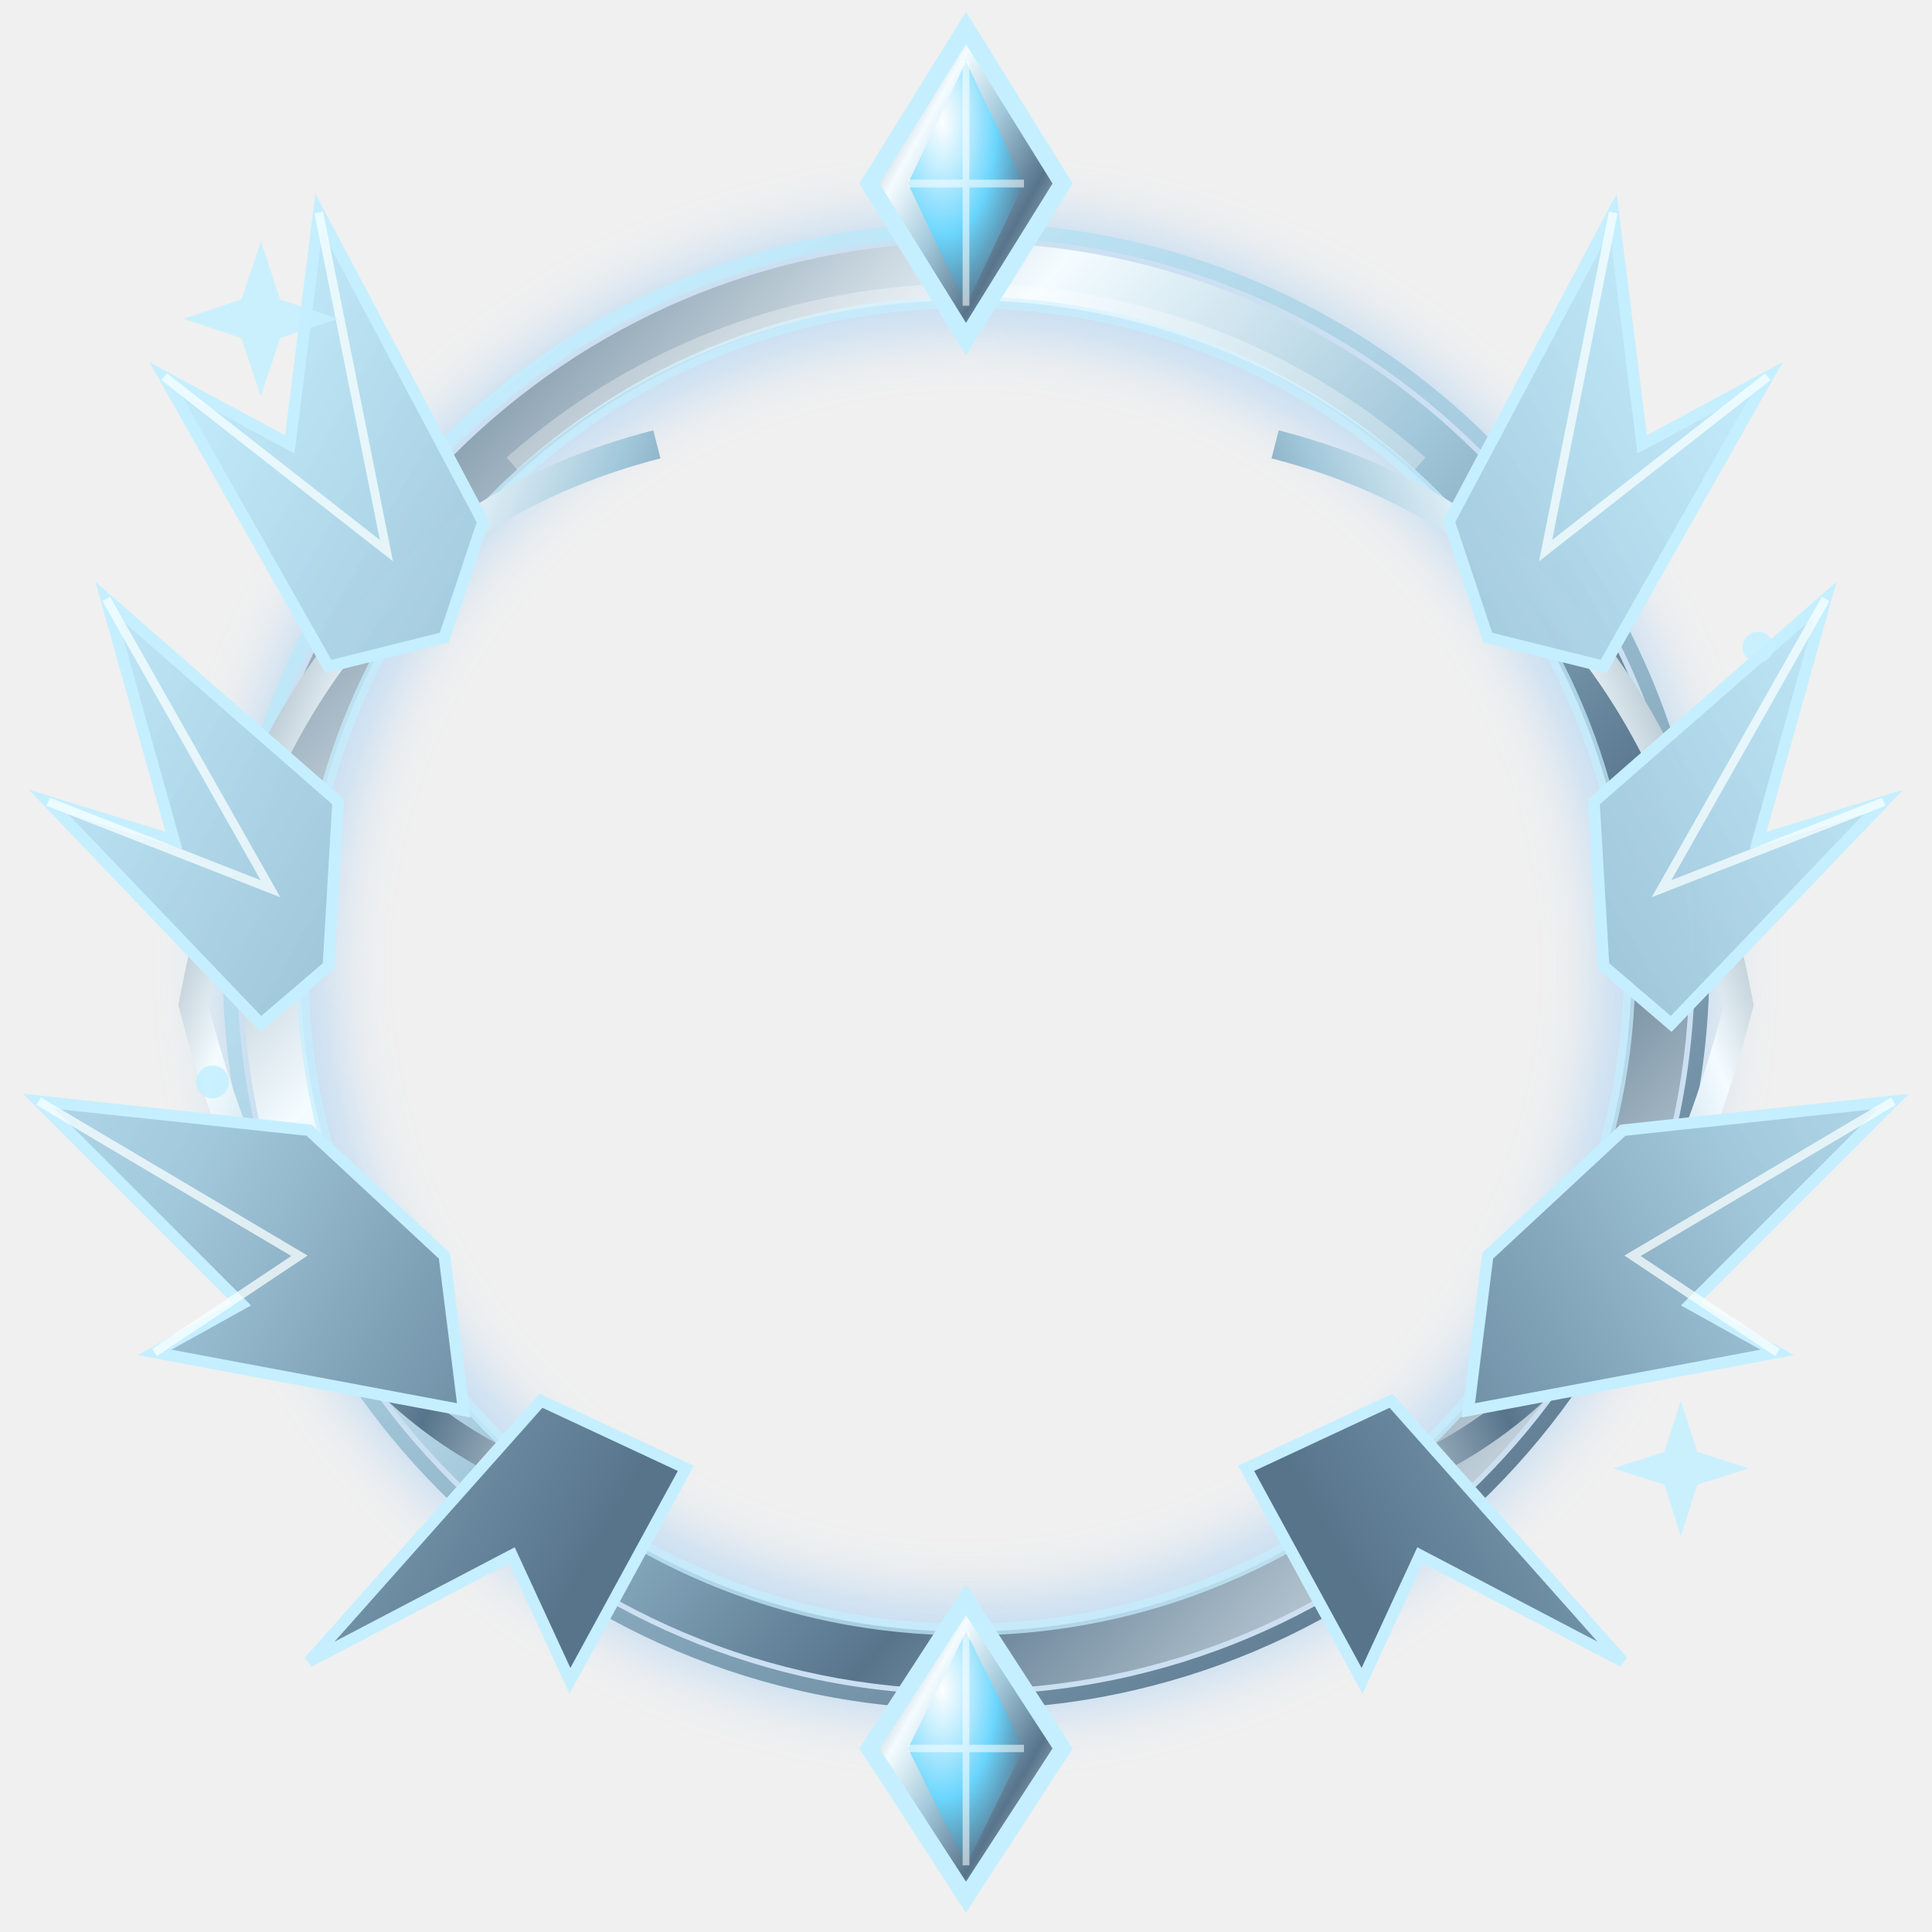
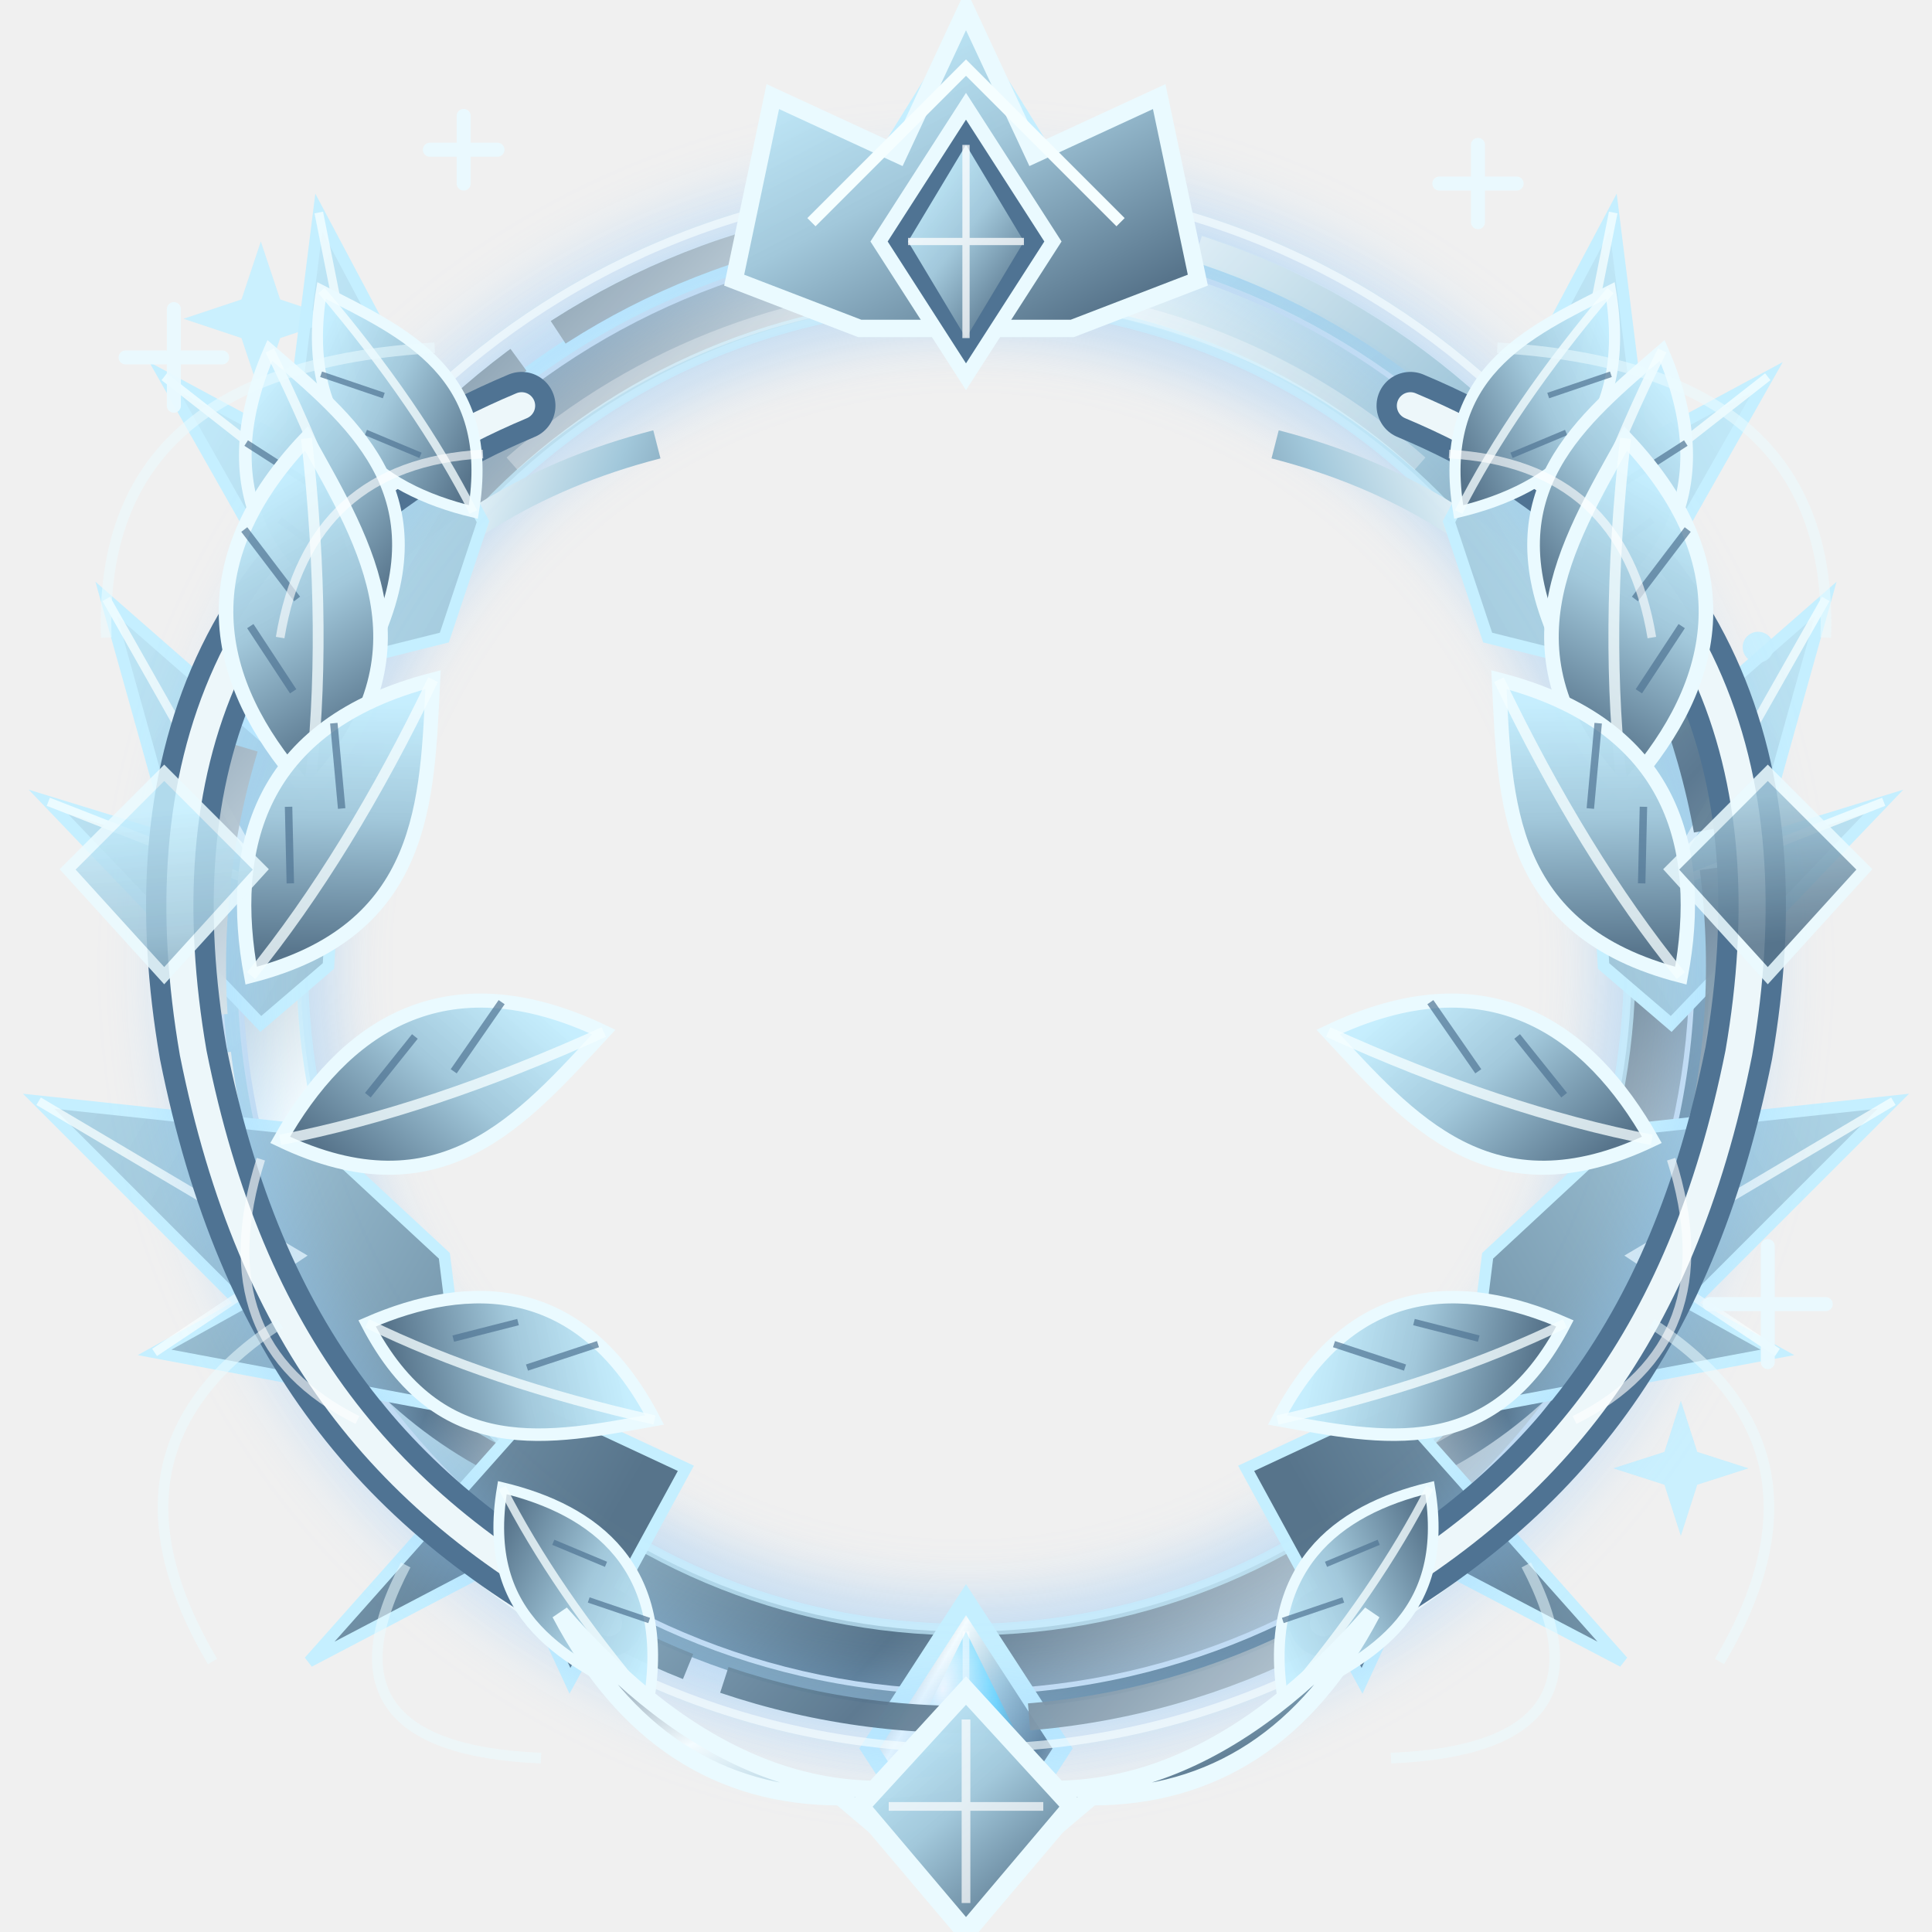
<svg xmlns="http://www.w3.org/2000/svg" viewBox="0 0 200 200" width="200" height="200" fill="none" role="img" aria-label="銀框連勝裝飾外框">
  <defs>
    <linearGradient id="metal-silver" x1="0%" y1="10%" x2="95%" y2="95%">
      <stop offset="0%" stop-color="#57748b" />
      <stop offset="28%" stop-color="#f4fcff" />
      <stop offset="49%" stop-color="#a2c8db" />
      <stop offset="72%" stop-color="#57748b" />
      <stop offset="100%" stop-color="#f4fcff" />
    </linearGradient>
    <linearGradient id="gloss-silver" x1="15%" y1="10%" x2="80%" y2="95%">
      <stop offset="0%" stop-color="#c5efff" stop-opacity=".96" />
      <stop offset="46%" stop-color="#a2c8db" />
      <stop offset="100%" stop-color="#57748b" />
    </linearGradient>
    <radialGradient id="gem-silver" cx="30%" cy="25%" r="80%">
      <stop offset="0" stop-color="#ffffff" />
      <stop offset=".24" stop-color="#c5efff" />
      <stop offset=".58" stop-color="#69d7ff" />
      <stop offset="1" stop-color="#57748b" />
    </radialGradient>
    <linearGradient id="iris-silver" x1="8%" y1="20%" x2="94%" y2="75%">
      <stop offset="0%" stop-color="#ff74c5" />
      <stop offset="20%" stop-color="#bc8cff" />
      <stop offset="39%" stop-color="#75dfff" />
      <stop offset="61%" stop-color="#78ffc4" />
      <stop offset="82%" stop-color="#ffe889" />
      <stop offset="100%" stop-color="#fe9bbb" />
    </linearGradient>
    <filter id="glow-silver" x="-60%" y="-60%" width="220%" height="220%">
      <feGaussianBlur stdDeviation="2.7" />
    </filter>
  </defs>
  <circle cx="100" cy="100" r="71.8" fill="none" stroke="#6fb7f7" stroke-width="13" opacity=".32" filter="url(#glow-silver)" />
  <circle cx="100" cy="100" r="71.9" fill="none" stroke="url(#metal-silver)" stroke-width="6" />
  <circle cx="100" cy="100" r="76.2" fill="none" stroke="url(#gloss-silver)" stroke-width="1.5" opacity=".95" />
  <circle cx="100" cy="100" r="68.7" fill="none" stroke="#c5efff" stroke-width="1.2" opacity=".72" />
  <path d="M53 48 A71 71 0 0 1 147 48" fill="none" stroke="white" opacity=".31" stroke-width="1.7" />
  <g>
    <path d="M68 46 Q29 56 20 104 Q32 151 67 156" stroke="url(#metal-silver)" stroke-width="3" fill="none" />
    <path d="M50 54 33 22 30 46 17 39 34 69 46 66Z M35 83 11 62 18 87 5 83 27 106 34 100Z M32 117 4 114 25 135 16 140 48 146 46 130Z M56 145 32 172 53 161 59 174 71 152Z" fill="url(#gloss-silver)" stroke="#c5efff" stroke-width="1.2" />
    <path d="M33 22 40 57 17 39 M11 62 28 92 5 83 M4 114 31 130 16 140" stroke="#f8ffff" stroke-width=".9" opacity=".75" />
  </g>
  <g transform="translate(200 0) scale(-1 1)">
    <path d="M68 46 Q29 56 20 104 Q32 151 67 156" stroke="url(#metal-silver)" stroke-width="3" fill="none" />
    <path d="M50 54 33 22 30 46 17 39 34 69 46 66Z M35 83 11 62 18 87 5 83 27 106 34 100Z M32 117 4 114 25 135 16 140 48 146 46 130Z M56 145 32 172 53 161 59 174 71 152Z" fill="url(#gloss-silver)" stroke="#c5efff" stroke-width="1.2" />
    <path d="M33 22 40 57 17 39 M11 62 28 92 5 83 M4 114 31 130 16 140" stroke="#f8ffff" stroke-width=".9" opacity=".75" />
  </g>
  <g transform="translate(100 19) scale(1 1.15)">
    <path d="M0 -14 10 0 0 14 -10 0Z" fill="url(#metal-silver)" stroke="#c5efff" stroke-width="1.7" />
    <path d="M0 -11 6 0 0 11 -6 0Z" fill="url(#gem-silver)" opacity=".95" />
    <path d="M-6 0H6 M0 -11V11" stroke="#fff" stroke-opacity=".54" stroke-width=".7" />
  </g>
  <g transform="translate(100 181) scale(1 1.1)">
    <path d="M0 -14 10 0 0 14 -10 0Z" fill="url(#metal-silver)" stroke="#c5efff" stroke-width="1.7" />
    <path d="M0 -11 6 0 0 11 -6 0Z" fill="url(#gem-silver)" opacity=".95" />
    <path d="M-6 0H6 M0 -11V11" stroke="#fff" stroke-opacity=".54" stroke-width=".7" />
  </g>
  <g fill="#c5efff" opacity=".9">
    <path d="M27 25l2 6 6 2-6 2-2 6-2-6-6-2 6-2Z" />
    <path d="M174 145l1.7 5.3 5.3 1.7-5.3 1.7-1.7 5.3-1.7-5.3-5.3-1.7 5.3-1.7Z" />
    <circle cx="22" cy="112" r="1.7" />
    <circle cx="182" cy="67" r="1.6" />
  </g>
+   <circle cx="100" cy="100" r="79" fill="none" stroke="#8cc9ff" stroke-width="10" opacity=".26" filter="url(#glow-silver)" />
+   <circle cx="100" cy="100" r="78" fill="none" stroke="url(#metal-silver)" stroke-width="2.8" opacity=".94" stroke-dasharray="28 4 46 5 33 4" />
+   <circle cx="100" cy="100" r="81" fill="none" stroke="#f5feff" stroke-width=".85" opacity=".64" />
+   <g id="new-laurel-silver">
+     <path d="M54 42 C23 55 15 80 20 109 C26 139 40 156 63 168" fill="none" stroke="#4f7393" stroke-width="7" stroke-linecap="round" />
+     <path d="M54 42 C23 55 15 80 20 109 C26 139 40 156 63 168" fill="none" stroke="#f5feff" stroke-width="2.8" stroke-linecap="round" opacity=".95" />
+     <g transform="translate(49 53) rotate(-11) scale(0.85)">
+       <path d="M0 0 C-11 -5 -19 -14 -13 -30 C-4 -23 6 -16 0 0Z" fill="url(#gloss-silver)" stroke="#eafaff" stroke-width="1.35" />
+       <path d="M0 0 Q-4 -14 -13 -30" fill="none" stroke="#f5feff" stroke-width="1" opacity=".78" />
+       <path d="M-5 -8 l-6 -4 M-8 -16 l-7 -4" fill="none" stroke="#4f7393" stroke-width=".7" opacity=".7" />
+     </g>
+     <g transform="translate(39 66) rotate(3) scale(0.97)">
+       <path d="M0 0 C-11 -5 -19 -14 -13 -30 C-4 -23 6 -16 0 0Z" fill="url(#gloss-silver)" stroke="#eafaff" stroke-width="1.35" />
+       <path d="M0 0 Q-4 -14 -13 -30" fill="none" stroke="#f5feff" stroke-width="1" opacity=".78" />
+       <path d="M-5 -8 l-6 -4 M-8 -16 l-7 -4" fill="none" stroke="#4f7393" stroke-width=".7" opacity=".7" />
+     </g>
+     <g transform="translate(32 82) rotate(23) scale(1.12)">
+       <path d="M0 0 C-11 -5 -19 -14 -13 -30 C-4 -23 6 -16 0 0Z" fill="url(#gloss-silver)" stroke="#eafaff" stroke-width="1.35" />
+       <path d="M0 0 Q-4 -14 -13 -30" fill="none" stroke="#f5feff" stroke-width="1" opacity=".78" />
+       <path d="M-5 -8 l-6 -4 M-8 -16 l-7 -4" fill="none" stroke="#4f7393" stroke-width=".7" opacity=".7" />
+     </g>
+     <g transform="translate(26 101) rotate(55) scale(1.1)">
+       <path d="M0 0 C-11 -5 -19 -14 -13 -30 C-4 -23 6 -16 0 0Z" fill="url(#gloss-silver)" stroke="#eafaff" stroke-width="1.35" />
+       <path d="M0 0 Q-4 -14 -13 -30" fill="none" stroke="#f5feff" stroke-width="1" opacity=".78" />
+       <path d="M-5 -8 l-6 -4 M-8 -16 l-7 -4" fill="none" stroke="#4f7393" stroke-width=".7" opacity=".7" />
+     </g>
+     <g transform="translate(29 118) rotate(95) scale(1.08)">
+       <path d="M0 0 C-11 -5 -19 -14 -13 -30 C-4 -23 6 -16 0 0Z" fill="url(#gloss-silver)" stroke="#eafaff" stroke-width="1.35" />
+       <path d="M0 0 Q-4 -14 -13 -30" fill="none" stroke="#f5feff" stroke-width="1" opacity=".78" />
+       <path d="M-5 -8 l-6 -4 M-8 -16 l-7 -4" fill="none" stroke="#4f7393" stroke-width=".7" opacity=".7" />
+     </g>
+     <g transform="translate(38 137) rotate(132) scale(0.96)">
+       <path d="M0 0 C-11 -5 -19 -14 -13 -30 C-4 -23 6 -16 0 0Z" fill="url(#gloss-silver)" stroke="#eafaff" stroke-width="1.35" />
+       <path d="M0 0 Q-4 -14 -13 -30" fill="none" stroke="#f5feff" stroke-width="1" opacity=".78" />
+       <path d="M-5 -8 l-6 -4 M-8 -16 l-7 -4" fill="none" stroke="#4f7393" stroke-width=".7" opacity=".7" />
+     </g>
+     <g transform="translate(52 154) rotate(169) scale(0.82)">
+       <path d="M0 0 C-11 -5 -19 -14 -13 -30 C-4 -23 6 -16 0 0Z" fill="url(#gloss-silver)" stroke="#eafaff" stroke-width="1.35" />
+       <path d="M0 0 Q-4 -14 -13 -30" fill="none" stroke="#f5feff" stroke-width="1" opacity=".78" />
+       <path d="M-5 -8 l-6 -4 M-8 -16 l-7 -4" fill="none" stroke="#4f7393" stroke-width=".7" opacity=".7" />
+     </g>
+     <path d="M45 36 Q10 38 11 66 M29 137 Q9 150 22 172 M42 162 Q32 181 56 182" fill="none" stroke="#eafaff" stroke-opacity=".55" stroke-width="1.1" />
+     <path d="M50 47 Q32 48 29 66 M27 120 Q21 139 37 147" fill="none" stroke="#fff" stroke-width=".9" stroke-opacity=".62" />
+   </g>
+   <g transform="translate(200 0) scale(-1 1)">
+     <use href="#new-laurel-silver" />
+   </g>
+   <path d="M76 29 80 10 93 16 100 1 107 16 120 10 124 29 111 34 89 34Z" fill="url(#gloss-silver)" stroke="#eafaff" stroke-width="1.8" />
+   <path d="M84 23 100 7 116 23" fill="none" stroke="#f5feff" stroke-width="1.2" />
+   <g transform="translate(100 25)">
+     <path d="M0 -14 9 0 0 14 -9 0Z" fill="#4f7393" stroke="#eafaff" stroke-width="1.5" />
+     <path d="M0 -10 6 0 0 10 -6 0Z" fill="url(#gloss-silver)" />
+     <path d="M0 -10V10 M-6 0H6" stroke="#fff" stroke-width=".75" opacity=".75" />
+   </g>
+   <path d="M58 167 Q78 190 100 184 Q122 190 142 167 Q132 186 113 186 L100 197 87 186 Q68 186 58 167Z" fill="url(#metal-silver)" stroke="#eafaff" stroke-width="1.8" />
+   <path d="M100 175 L111 187 100 200 89 187Z" fill="url(#gloss-silver)" stroke="#eafaff" stroke-width="2" />
+   <path d="M100 178V197 M92 187H108" stroke="#fff" stroke-width=".9" opacity=".7" />
+   <path d="M17 80 7 90 17 101 27 90Z M183 80 193 90 183 101 173 90Z" fill="url(#gloss-silver)" stroke="#eafaff" stroke-width="1.2" opacity=".86" />
+   <g stroke="#eafaff" stroke-width="1.45" stroke-linecap="round" opacity=".94">
+     <path d="M18 32V42 M13 37H23 M183 129V141 M177 135H189" />
+     <path d="M48 12V19 M44.5 15.5H51.5 M153 15V23 M149 19H157" />
+   </g>
</svg>
